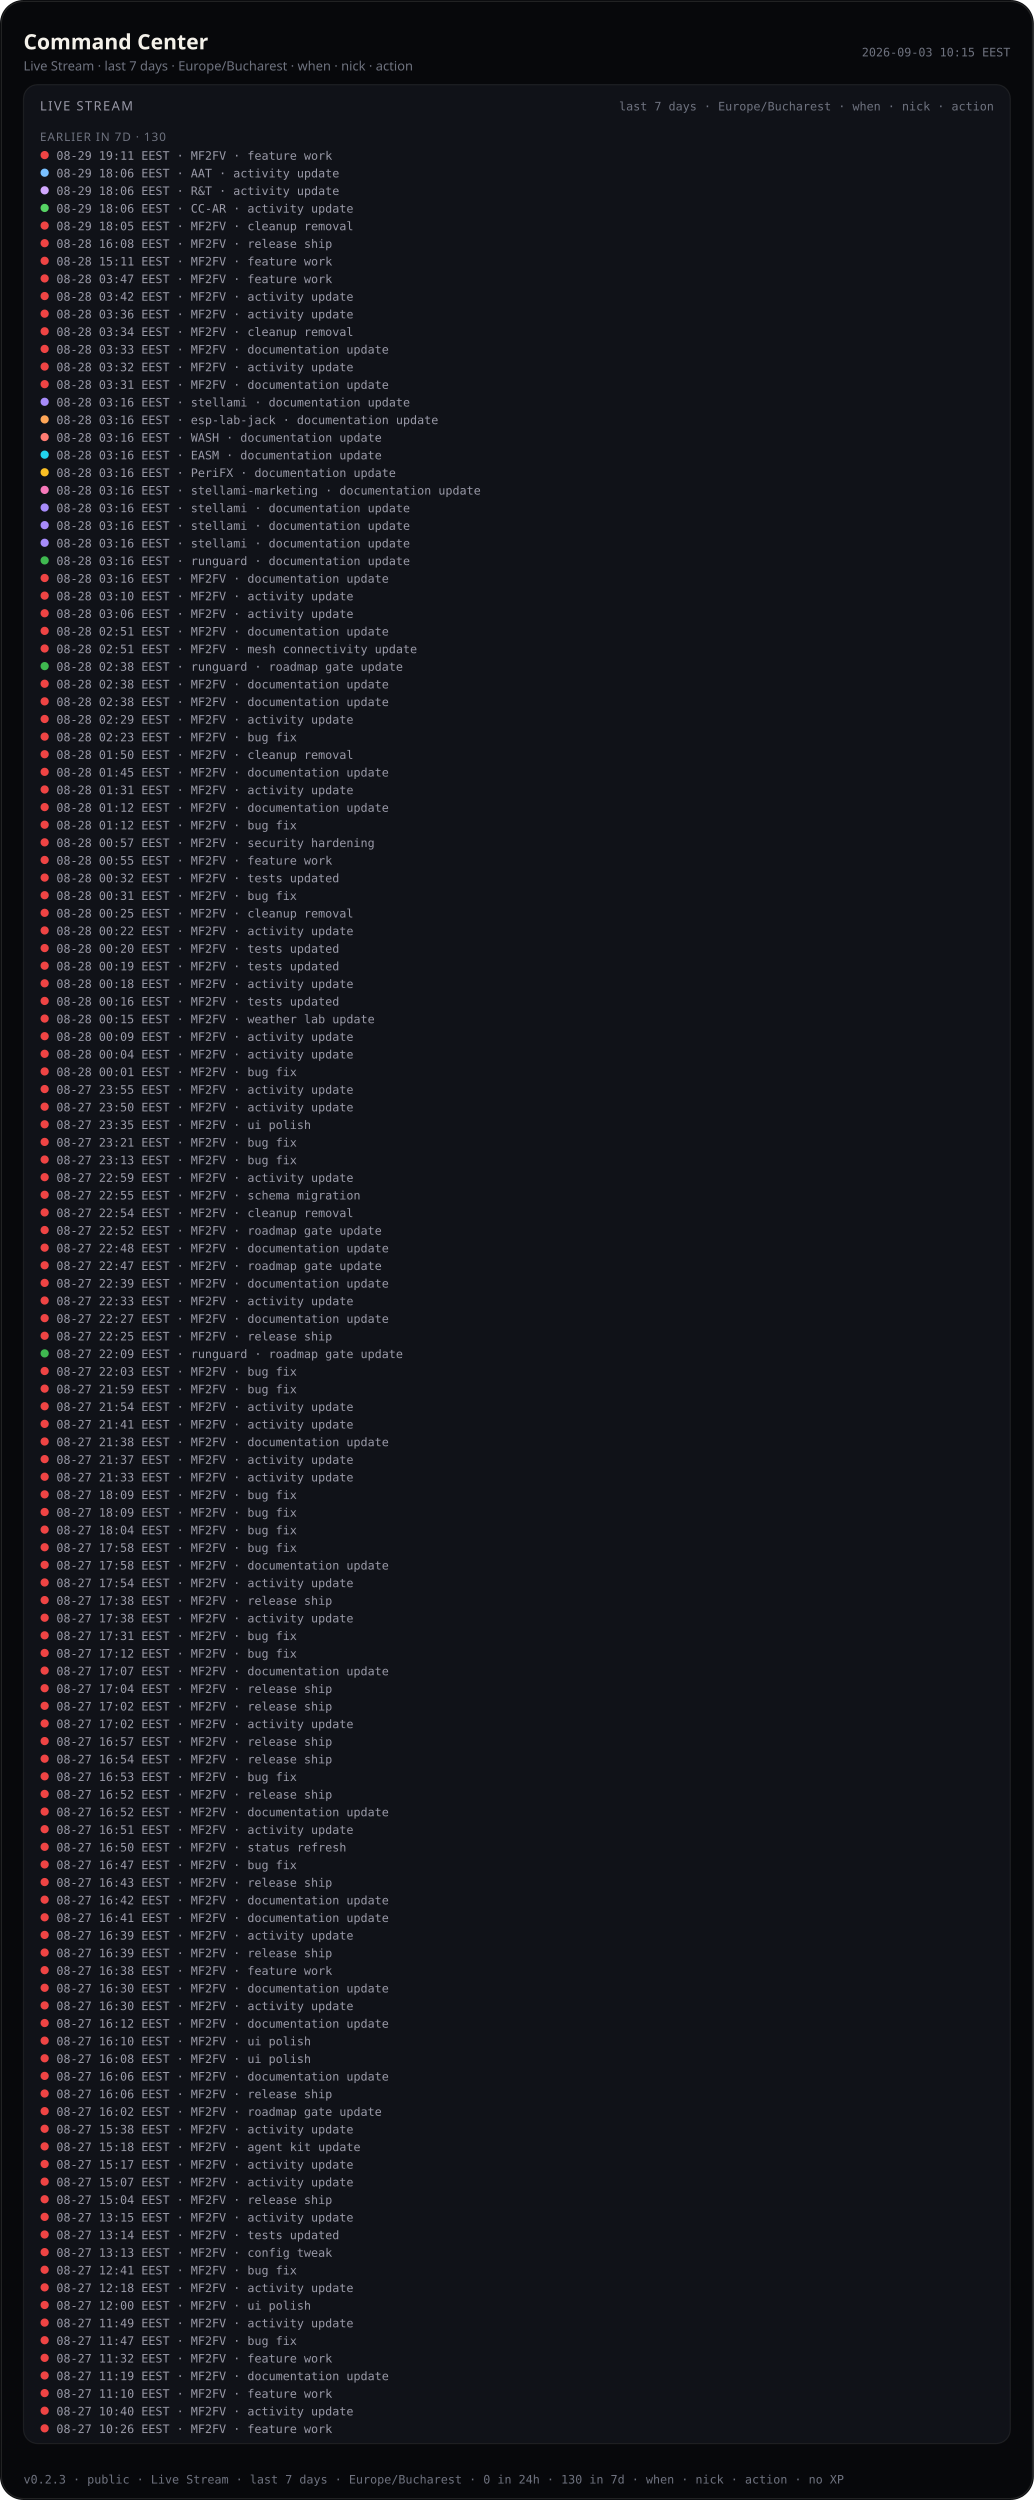
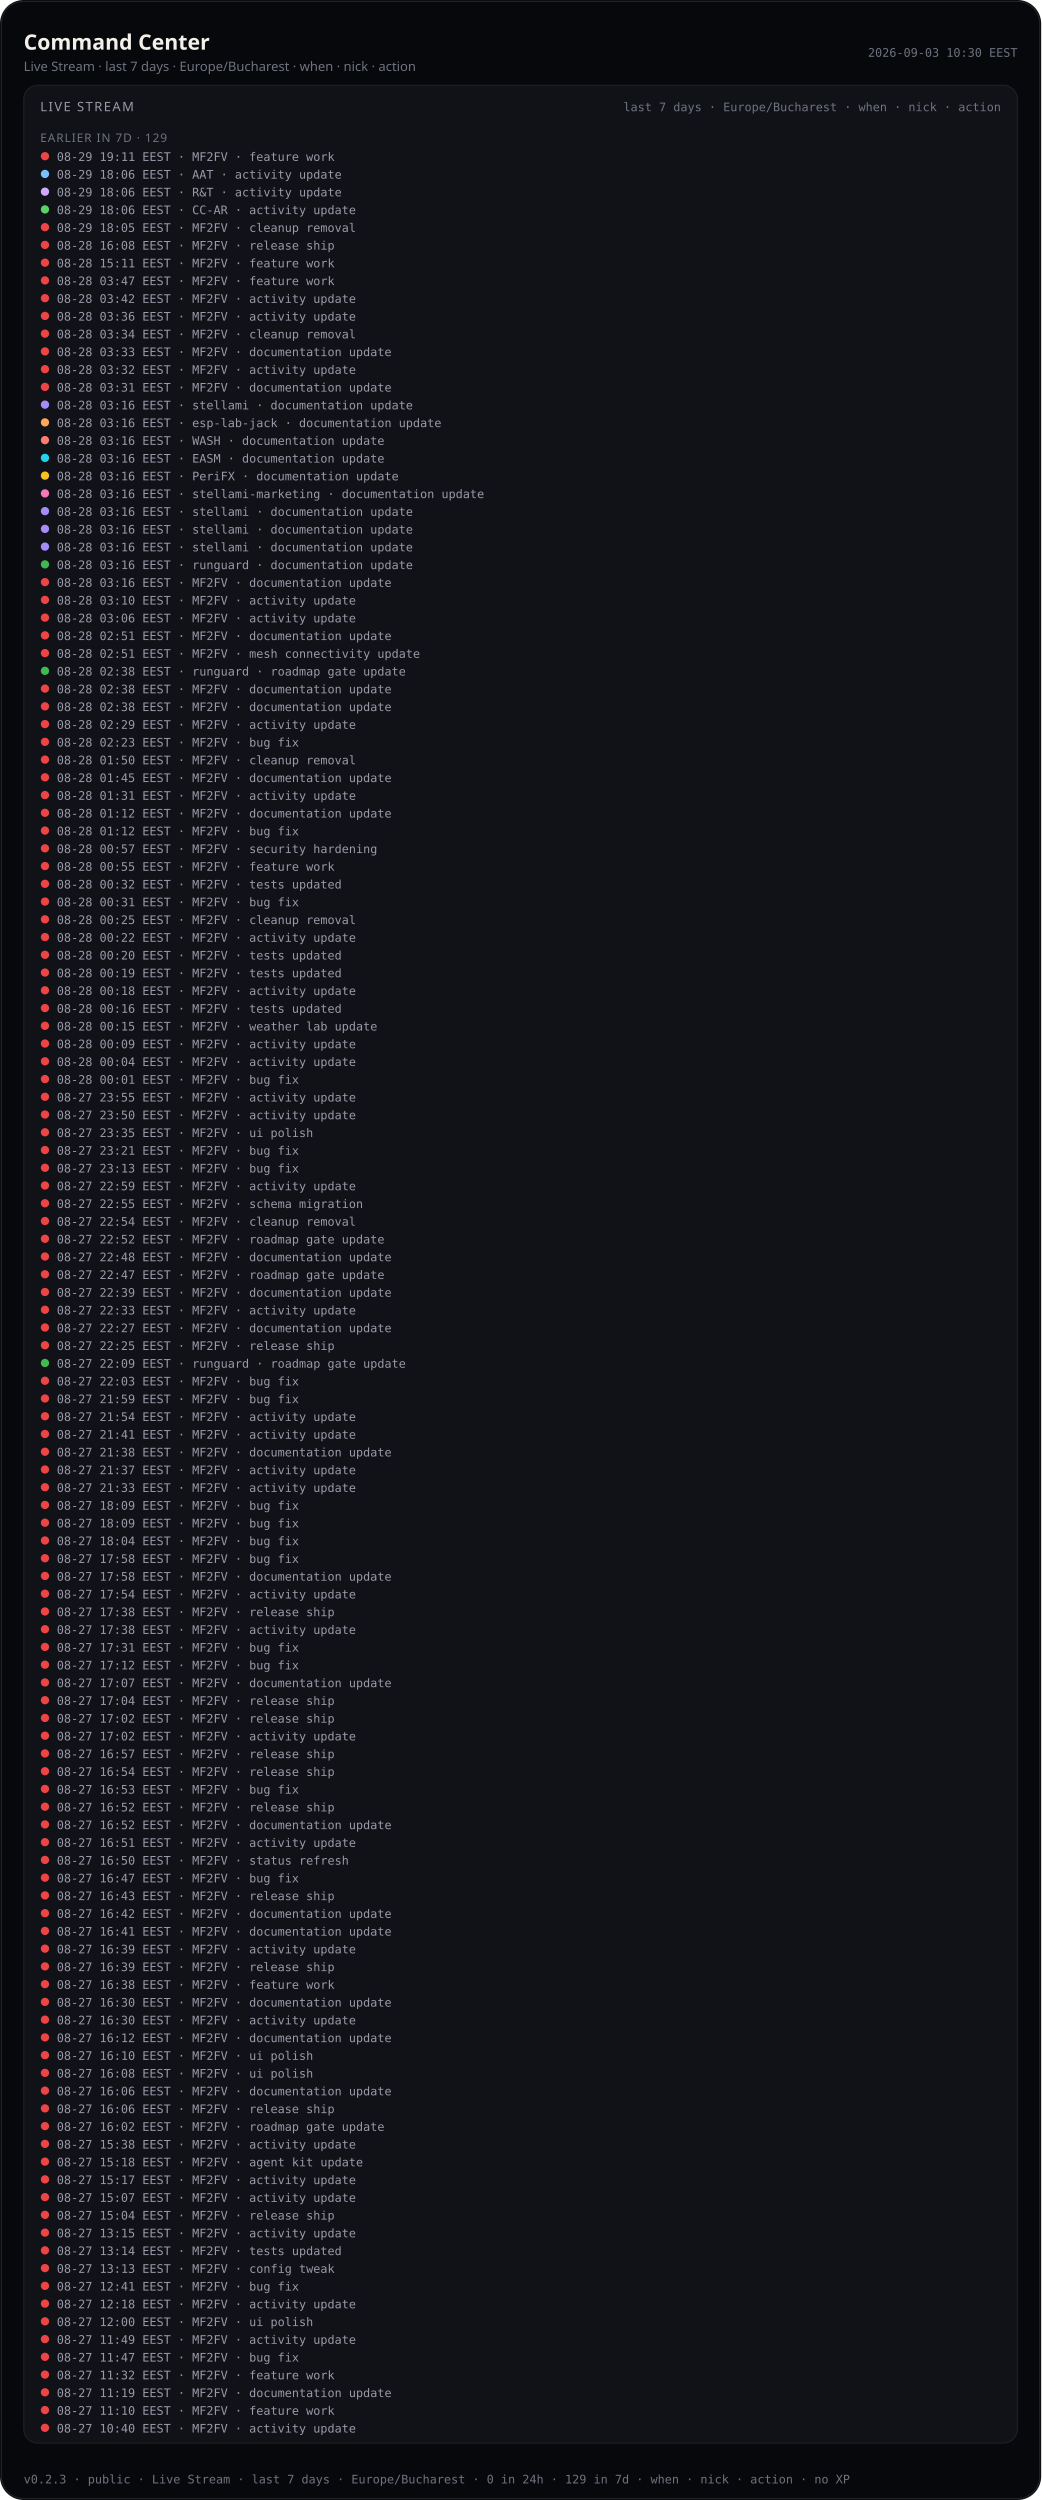
- <svg xmlns="http://www.w3.org/2000/svg" viewBox="0 0 880 2128.0" width="880" height="2128.0" role="img" aria-label="Command Center — Live Stream last 7 days (public)">
-   <rect width="880" height="2128.0" rx="20" fill="#07080b" />
-   <rect x="1.2" y="1.2" width="877.6" height="2125.6" rx="18.8" fill="none" stroke="rgba(232,228,214,0.12)" />
+ <svg xmlns="http://www.w3.org/2000/svg" viewBox="0 0 880 2113.0" width="880" height="2113.0" role="img" aria-label="Command Center — Live Stream last 7 days (public)">
+   <rect width="880" height="2113.0" rx="20" fill="#07080b" />
+   <rect x="1.2" y="1.2" width="877.6" height="2110.6" rx="18.8" fill="none" stroke="rgba(232,228,214,0.12)" />
  <text x="20" y="42" fill="#f4f1ea" font-size="18" font-family="ui-sans-serif, system-ui, sans-serif" font-weight="600">Command Center</text>
  <text x="20" y="60" fill="#6f7380" font-size="11" font-family="ui-sans-serif, system-ui, sans-serif">Live Stream · last 7 days · Europe/Bucharest · when · nick · action</text>
-   <text x="860" y="48" fill="#6f7380" font-size="10" text-anchor="end" font-family="ui-monospace, SFMono-Regular, monospace">2026-09-03 10:15 EEST</text>
-   <rect x="20" y="72" width="840" height="2008.0" rx="12" fill="#101218" stroke="rgba(232,228,214,0.08)" />
+   <text x="860" y="48" fill="#6f7380" font-size="10" text-anchor="end" font-family="ui-monospace, SFMono-Regular, monospace">2026-09-03 10:30 EEST</text>
+   <rect x="20" y="72" width="840" height="1993.0" rx="12" fill="#101218" stroke="rgba(232,228,214,0.08)" />
  <text x="34" y="94" fill="#9a9aa8" font-size="11" font-family="ui-sans-serif, system-ui, sans-serif" letter-spacing="1.2">LIVE STREAM</text>
  <text x="846" y="94" fill="#6f7380" font-size="10" text-anchor="end" font-family="ui-monospace, SFMono-Regular, monospace">last 7 days · Europe/Bucharest · when · nick · action</text>
  <defs>
    <clipPath id="live-stream-clip-pub">
-       <rect x="20" y="72" width="840" height="2008.0" />
+       <rect x="20" y="72" width="840" height="1993.0" />
    </clipPath>
  </defs>
  <g clip-path="url(#live-stream-clip-pub)">
-     <text x="34" y="120" fill="#6f7380" font-size="10" font-family="ui-sans-serif, system-ui, sans-serif" letter-spacing="0.8">EARLIER IN 7D · 130</text>
+     <text x="34" y="120" fill="#6f7380" font-size="10" font-family="ui-sans-serif, system-ui, sans-serif" letter-spacing="0.8">EARLIER IN 7D · 129</text>
    <circle cx="38" cy="132.0" r="3.5" fill="#ef4444" />
    <text x="48" y="136.0" fill="#9a9aa8" font-size="10" font-family="ui-monospace, SFMono-Regular, monospace">08-29 19:11 EEST · MF2FV · feature work</text>
    <circle cx="38" cy="147.0" r="3.5" fill="#79c0ff" />
    <text x="48" y="151.0" fill="#9a9aa8" font-size="10" font-family="ui-monospace, SFMono-Regular, monospace">08-29 18:06 EEST · AAT · activity update</text>
    <circle cx="38" cy="162.0" r="3.5" fill="#d2a8ff" />
    <text x="48" y="166.0" fill="#9a9aa8" font-size="10" font-family="ui-monospace, SFMono-Regular, monospace">08-29 18:06 EEST · R&amp;T · activity update</text>
    <circle cx="38" cy="177.0" r="3.5" fill="#56d364" />
    <text x="48" y="181.0" fill="#9a9aa8" font-size="10" font-family="ui-monospace, SFMono-Regular, monospace">08-29 18:06 EEST · CC-AR · activity update</text>
    <circle cx="38" cy="192.0" r="3.5" fill="#ef4444" />
    <text x="48" y="196.0" fill="#9a9aa8" font-size="10" font-family="ui-monospace, SFMono-Regular, monospace">08-29 18:05 EEST · MF2FV · cleanup removal</text>
    <circle cx="38" cy="207.0" r="3.5" fill="#ef4444" />
    <text x="48" y="211.0" fill="#9a9aa8" font-size="10" font-family="ui-monospace, SFMono-Regular, monospace">08-28 16:08 EEST · MF2FV · release ship</text>
    <circle cx="38" cy="222.0" r="3.5" fill="#ef4444" />
    <text x="48" y="226.0" fill="#9a9aa8" font-size="10" font-family="ui-monospace, SFMono-Regular, monospace">08-28 15:11 EEST · MF2FV · feature work</text>
    <circle cx="38" cy="237.0" r="3.5" fill="#ef4444" />
    <text x="48" y="241.0" fill="#9a9aa8" font-size="10" font-family="ui-monospace, SFMono-Regular, monospace">08-28 03:47 EEST · MF2FV · feature work</text>
    <circle cx="38" cy="252.0" r="3.5" fill="#ef4444" />
    <text x="48" y="256.0" fill="#9a9aa8" font-size="10" font-family="ui-monospace, SFMono-Regular, monospace">08-28 03:42 EEST · MF2FV · activity update</text>
    <circle cx="38" cy="267.0" r="3.5" fill="#ef4444" />
    <text x="48" y="271.0" fill="#9a9aa8" font-size="10" font-family="ui-monospace, SFMono-Regular, monospace">08-28 03:36 EEST · MF2FV · activity update</text>
    <circle cx="38" cy="282.0" r="3.5" fill="#ef4444" />
    <text x="48" y="286.0" fill="#9a9aa8" font-size="10" font-family="ui-monospace, SFMono-Regular, monospace">08-28 03:34 EEST · MF2FV · cleanup removal</text>
    <circle cx="38" cy="297.0" r="3.5" fill="#ef4444" />
    <text x="48" y="301.0" fill="#9a9aa8" font-size="10" font-family="ui-monospace, SFMono-Regular, monospace">08-28 03:33 EEST · MF2FV · documentation update</text>
    <circle cx="38" cy="312.0" r="3.5" fill="#ef4444" />
    <text x="48" y="316.0" fill="#9a9aa8" font-size="10" font-family="ui-monospace, SFMono-Regular, monospace">08-28 03:32 EEST · MF2FV · activity update</text>
    <circle cx="38" cy="327.0" r="3.5" fill="#ef4444" />
    <text x="48" y="331.0" fill="#9a9aa8" font-size="10" font-family="ui-monospace, SFMono-Regular, monospace">08-28 03:31 EEST · MF2FV · documentation update</text>
    <circle cx="38" cy="342.0" r="3.5" fill="#a78bfa" />
    <text x="48" y="346.0" fill="#9a9aa8" font-size="10" font-family="ui-monospace, SFMono-Regular, monospace">08-28 03:16 EEST · stellami · documentation update</text>
    <circle cx="38" cy="357.0" r="3.5" fill="#ffa657" />
    <text x="48" y="361.0" fill="#9a9aa8" font-size="10" font-family="ui-monospace, SFMono-Regular, monospace">08-28 03:16 EEST · esp-lab-jack · documentation update</text>
    <circle cx="38" cy="372.0" r="3.5" fill="#ff7b72" />
    <text x="48" y="376.0" fill="#9a9aa8" font-size="10" font-family="ui-monospace, SFMono-Regular, monospace">08-28 03:16 EEST · WASH · documentation update</text>
    <circle cx="38" cy="387.0" r="3.5" fill="#22d3ee" />
    <text x="48" y="391.0" fill="#9a9aa8" font-size="10" font-family="ui-monospace, SFMono-Regular, monospace">08-28 03:16 EEST · EASM · documentation update</text>
    <circle cx="38" cy="402.0" r="3.5" fill="#fbbf24" />
    <text x="48" y="406.0" fill="#9a9aa8" font-size="10" font-family="ui-monospace, SFMono-Regular, monospace">08-28 03:16 EEST · PeriFX · documentation update</text>
    <circle cx="38" cy="417.0" r="3.5" fill="#f778ba" />
    <text x="48" y="421.0" fill="#9a9aa8" font-size="10" font-family="ui-monospace, SFMono-Regular, monospace">08-28 03:16 EEST · stellami-marketing · documentation update</text>
    <circle cx="38" cy="432.0" r="3.5" fill="#a78bfa" />
    <text x="48" y="436.0" fill="#9a9aa8" font-size="10" font-family="ui-monospace, SFMono-Regular, monospace">08-28 03:16 EEST · stellami · documentation update</text>
    <circle cx="38" cy="447.0" r="3.5" fill="#a78bfa" />
    <text x="48" y="451.0" fill="#9a9aa8" font-size="10" font-family="ui-monospace, SFMono-Regular, monospace">08-28 03:16 EEST · stellami · documentation update</text>
    <circle cx="38" cy="462.0" r="3.5" fill="#a78bfa" />
    <text x="48" y="466.0" fill="#9a9aa8" font-size="10" font-family="ui-monospace, SFMono-Regular, monospace">08-28 03:16 EEST · stellami · documentation update</text>
    <circle cx="38" cy="477.0" r="3.5" fill="#3fb950" />
    <text x="48" y="481.0" fill="#9a9aa8" font-size="10" font-family="ui-monospace, SFMono-Regular, monospace">08-28 03:16 EEST · runguard · documentation update</text>
    <circle cx="38" cy="492.0" r="3.5" fill="#ef4444" />
    <text x="48" y="496.0" fill="#9a9aa8" font-size="10" font-family="ui-monospace, SFMono-Regular, monospace">08-28 03:16 EEST · MF2FV · documentation update</text>
    <circle cx="38" cy="507.0" r="3.5" fill="#ef4444" />
    <text x="48" y="511.0" fill="#9a9aa8" font-size="10" font-family="ui-monospace, SFMono-Regular, monospace">08-28 03:10 EEST · MF2FV · activity update</text>
    <circle cx="38" cy="522.0" r="3.5" fill="#ef4444" />
    <text x="48" y="526.0" fill="#9a9aa8" font-size="10" font-family="ui-monospace, SFMono-Regular, monospace">08-28 03:06 EEST · MF2FV · activity update</text>
    <circle cx="38" cy="537.0" r="3.5" fill="#ef4444" />
    <text x="48" y="541.0" fill="#9a9aa8" font-size="10" font-family="ui-monospace, SFMono-Regular, monospace">08-28 02:51 EEST · MF2FV · documentation update</text>
    <circle cx="38" cy="552.0" r="3.5" fill="#ef4444" />
    <text x="48" y="556.0" fill="#9a9aa8" font-size="10" font-family="ui-monospace, SFMono-Regular, monospace">08-28 02:51 EEST · MF2FV · mesh connectivity update</text>
    <circle cx="38" cy="567.0" r="3.5" fill="#3fb950" />
    <text x="48" y="571.0" fill="#9a9aa8" font-size="10" font-family="ui-monospace, SFMono-Regular, monospace">08-28 02:38 EEST · runguard · roadmap gate update</text>
    <circle cx="38" cy="582.0" r="3.5" fill="#ef4444" />
    <text x="48" y="586.0" fill="#9a9aa8" font-size="10" font-family="ui-monospace, SFMono-Regular, monospace">08-28 02:38 EEST · MF2FV · documentation update</text>
    <circle cx="38" cy="597.0" r="3.5" fill="#ef4444" />
    <text x="48" y="601.0" fill="#9a9aa8" font-size="10" font-family="ui-monospace, SFMono-Regular, monospace">08-28 02:38 EEST · MF2FV · documentation update</text>
    <circle cx="38" cy="612.0" r="3.5" fill="#ef4444" />
    <text x="48" y="616.0" fill="#9a9aa8" font-size="10" font-family="ui-monospace, SFMono-Regular, monospace">08-28 02:29 EEST · MF2FV · activity update</text>
    <circle cx="38" cy="627.0" r="3.5" fill="#ef4444" />
    <text x="48" y="631.0" fill="#9a9aa8" font-size="10" font-family="ui-monospace, SFMono-Regular, monospace">08-28 02:23 EEST · MF2FV · bug fix</text>
    <circle cx="38" cy="642.0" r="3.5" fill="#ef4444" />
    <text x="48" y="646.0" fill="#9a9aa8" font-size="10" font-family="ui-monospace, SFMono-Regular, monospace">08-28 01:50 EEST · MF2FV · cleanup removal</text>
    <circle cx="38" cy="657.0" r="3.5" fill="#ef4444" />
    <text x="48" y="661.0" fill="#9a9aa8" font-size="10" font-family="ui-monospace, SFMono-Regular, monospace">08-28 01:45 EEST · MF2FV · documentation update</text>
    <circle cx="38" cy="672.0" r="3.5" fill="#ef4444" />
    <text x="48" y="676.0" fill="#9a9aa8" font-size="10" font-family="ui-monospace, SFMono-Regular, monospace">08-28 01:31 EEST · MF2FV · activity update</text>
    <circle cx="38" cy="687.0" r="3.5" fill="#ef4444" />
    <text x="48" y="691.0" fill="#9a9aa8" font-size="10" font-family="ui-monospace, SFMono-Regular, monospace">08-28 01:12 EEST · MF2FV · documentation update</text>
    <circle cx="38" cy="702.0" r="3.5" fill="#ef4444" />
    <text x="48" y="706.0" fill="#9a9aa8" font-size="10" font-family="ui-monospace, SFMono-Regular, monospace">08-28 01:12 EEST · MF2FV · bug fix</text>
    <circle cx="38" cy="717.0" r="3.5" fill="#ef4444" />
    <text x="48" y="721.0" fill="#9a9aa8" font-size="10" font-family="ui-monospace, SFMono-Regular, monospace">08-28 00:57 EEST · MF2FV · security hardening</text>
    <circle cx="38" cy="732.0" r="3.5" fill="#ef4444" />
    <text x="48" y="736.0" fill="#9a9aa8" font-size="10" font-family="ui-monospace, SFMono-Regular, monospace">08-28 00:55 EEST · MF2FV · feature work</text>
    <circle cx="38" cy="747.0" r="3.5" fill="#ef4444" />
    <text x="48" y="751.0" fill="#9a9aa8" font-size="10" font-family="ui-monospace, SFMono-Regular, monospace">08-28 00:32 EEST · MF2FV · tests updated</text>
    <circle cx="38" cy="762.0" r="3.5" fill="#ef4444" />
    <text x="48" y="766.0" fill="#9a9aa8" font-size="10" font-family="ui-monospace, SFMono-Regular, monospace">08-28 00:31 EEST · MF2FV · bug fix</text>
    <circle cx="38" cy="777.0" r="3.5" fill="#ef4444" />
    <text x="48" y="781.0" fill="#9a9aa8" font-size="10" font-family="ui-monospace, SFMono-Regular, monospace">08-28 00:25 EEST · MF2FV · cleanup removal</text>
    <circle cx="38" cy="792.0" r="3.5" fill="#ef4444" />
    <text x="48" y="796.0" fill="#9a9aa8" font-size="10" font-family="ui-monospace, SFMono-Regular, monospace">08-28 00:22 EEST · MF2FV · activity update</text>
    <circle cx="38" cy="807.0" r="3.5" fill="#ef4444" />
    <text x="48" y="811.0" fill="#9a9aa8" font-size="10" font-family="ui-monospace, SFMono-Regular, monospace">08-28 00:20 EEST · MF2FV · tests updated</text>
    <circle cx="38" cy="822.0" r="3.5" fill="#ef4444" />
    <text x="48" y="826.0" fill="#9a9aa8" font-size="10" font-family="ui-monospace, SFMono-Regular, monospace">08-28 00:19 EEST · MF2FV · tests updated</text>
    <circle cx="38" cy="837.0" r="3.5" fill="#ef4444" />
    <text x="48" y="841.0" fill="#9a9aa8" font-size="10" font-family="ui-monospace, SFMono-Regular, monospace">08-28 00:18 EEST · MF2FV · activity update</text>
    <circle cx="38" cy="852.0" r="3.5" fill="#ef4444" />
    <text x="48" y="856.0" fill="#9a9aa8" font-size="10" font-family="ui-monospace, SFMono-Regular, monospace">08-28 00:16 EEST · MF2FV · tests updated</text>
    <circle cx="38" cy="867.0" r="3.5" fill="#ef4444" />
    <text x="48" y="871.0" fill="#9a9aa8" font-size="10" font-family="ui-monospace, SFMono-Regular, monospace">08-28 00:15 EEST · MF2FV · weather lab update</text>
    <circle cx="38" cy="882.0" r="3.5" fill="#ef4444" />
    <text x="48" y="886.0" fill="#9a9aa8" font-size="10" font-family="ui-monospace, SFMono-Regular, monospace">08-28 00:09 EEST · MF2FV · activity update</text>
    <circle cx="38" cy="897.0" r="3.5" fill="#ef4444" />
    <text x="48" y="901.0" fill="#9a9aa8" font-size="10" font-family="ui-monospace, SFMono-Regular, monospace">08-28 00:04 EEST · MF2FV · activity update</text>
    <circle cx="38" cy="912.0" r="3.5" fill="#ef4444" />
    <text x="48" y="916.0" fill="#9a9aa8" font-size="10" font-family="ui-monospace, SFMono-Regular, monospace">08-28 00:01 EEST · MF2FV · bug fix</text>
    <circle cx="38" cy="927.0" r="3.5" fill="#ef4444" />
    <text x="48" y="931.0" fill="#9a9aa8" font-size="10" font-family="ui-monospace, SFMono-Regular, monospace">08-27 23:55 EEST · MF2FV · activity update</text>
    <circle cx="38" cy="942.0" r="3.5" fill="#ef4444" />
    <text x="48" y="946.0" fill="#9a9aa8" font-size="10" font-family="ui-monospace, SFMono-Regular, monospace">08-27 23:50 EEST · MF2FV · activity update</text>
    <circle cx="38" cy="957.0" r="3.5" fill="#ef4444" />
    <text x="48" y="961.0" fill="#9a9aa8" font-size="10" font-family="ui-monospace, SFMono-Regular, monospace">08-27 23:35 EEST · MF2FV · ui polish</text>
    <circle cx="38" cy="972.0" r="3.5" fill="#ef4444" />
    <text x="48" y="976.0" fill="#9a9aa8" font-size="10" font-family="ui-monospace, SFMono-Regular, monospace">08-27 23:21 EEST · MF2FV · bug fix</text>
    <circle cx="38" cy="987.0" r="3.5" fill="#ef4444" />
    <text x="48" y="991.0" fill="#9a9aa8" font-size="10" font-family="ui-monospace, SFMono-Regular, monospace">08-27 23:13 EEST · MF2FV · bug fix</text>
    <circle cx="38" cy="1002.0" r="3.5" fill="#ef4444" />
    <text x="48" y="1006.0" fill="#9a9aa8" font-size="10" font-family="ui-monospace, SFMono-Regular, monospace">08-27 22:59 EEST · MF2FV · activity update</text>
    <circle cx="38" cy="1017.0" r="3.5" fill="#ef4444" />
    <text x="48" y="1021.0" fill="#9a9aa8" font-size="10" font-family="ui-monospace, SFMono-Regular, monospace">08-27 22:55 EEST · MF2FV · schema migration</text>
    <circle cx="38" cy="1032.0" r="3.5" fill="#ef4444" />
    <text x="48" y="1036.0" fill="#9a9aa8" font-size="10" font-family="ui-monospace, SFMono-Regular, monospace">08-27 22:54 EEST · MF2FV · cleanup removal</text>
    <circle cx="38" cy="1047.0" r="3.5" fill="#ef4444" />
    <text x="48" y="1051.0" fill="#9a9aa8" font-size="10" font-family="ui-monospace, SFMono-Regular, monospace">08-27 22:52 EEST · MF2FV · roadmap gate update</text>
    <circle cx="38" cy="1062.0" r="3.5" fill="#ef4444" />
    <text x="48" y="1066.0" fill="#9a9aa8" font-size="10" font-family="ui-monospace, SFMono-Regular, monospace">08-27 22:48 EEST · MF2FV · documentation update</text>
    <circle cx="38" cy="1077.0" r="3.5" fill="#ef4444" />
    <text x="48" y="1081.0" fill="#9a9aa8" font-size="10" font-family="ui-monospace, SFMono-Regular, monospace">08-27 22:47 EEST · MF2FV · roadmap gate update</text>
    <circle cx="38" cy="1092.0" r="3.5" fill="#ef4444" />
    <text x="48" y="1096.0" fill="#9a9aa8" font-size="10" font-family="ui-monospace, SFMono-Regular, monospace">08-27 22:39 EEST · MF2FV · documentation update</text>
    <circle cx="38" cy="1107.0" r="3.5" fill="#ef4444" />
    <text x="48" y="1111.0" fill="#9a9aa8" font-size="10" font-family="ui-monospace, SFMono-Regular, monospace">08-27 22:33 EEST · MF2FV · activity update</text>
    <circle cx="38" cy="1122.0" r="3.5" fill="#ef4444" />
    <text x="48" y="1126.0" fill="#9a9aa8" font-size="10" font-family="ui-monospace, SFMono-Regular, monospace">08-27 22:27 EEST · MF2FV · documentation update</text>
    <circle cx="38" cy="1137.0" r="3.5" fill="#ef4444" />
    <text x="48" y="1141.0" fill="#9a9aa8" font-size="10" font-family="ui-monospace, SFMono-Regular, monospace">08-27 22:25 EEST · MF2FV · release ship</text>
    <circle cx="38" cy="1152.0" r="3.5" fill="#3fb950" />
    <text x="48" y="1156.0" fill="#9a9aa8" font-size="10" font-family="ui-monospace, SFMono-Regular, monospace">08-27 22:09 EEST · runguard · roadmap gate update</text>
    <circle cx="38" cy="1167.0" r="3.5" fill="#ef4444" />
    <text x="48" y="1171.0" fill="#9a9aa8" font-size="10" font-family="ui-monospace, SFMono-Regular, monospace">08-27 22:03 EEST · MF2FV · bug fix</text>
    <circle cx="38" cy="1182.0" r="3.5" fill="#ef4444" />
    <text x="48" y="1186.0" fill="#9a9aa8" font-size="10" font-family="ui-monospace, SFMono-Regular, monospace">08-27 21:59 EEST · MF2FV · bug fix</text>
    <circle cx="38" cy="1197.0" r="3.5" fill="#ef4444" />
    <text x="48" y="1201.0" fill="#9a9aa8" font-size="10" font-family="ui-monospace, SFMono-Regular, monospace">08-27 21:54 EEST · MF2FV · activity update</text>
    <circle cx="38" cy="1212.0" r="3.5" fill="#ef4444" />
    <text x="48" y="1216.0" fill="#9a9aa8" font-size="10" font-family="ui-monospace, SFMono-Regular, monospace">08-27 21:41 EEST · MF2FV · activity update</text>
    <circle cx="38" cy="1227.0" r="3.5" fill="#ef4444" />
    <text x="48" y="1231.0" fill="#9a9aa8" font-size="10" font-family="ui-monospace, SFMono-Regular, monospace">08-27 21:38 EEST · MF2FV · documentation update</text>
    <circle cx="38" cy="1242.0" r="3.5" fill="#ef4444" />
    <text x="48" y="1246.0" fill="#9a9aa8" font-size="10" font-family="ui-monospace, SFMono-Regular, monospace">08-27 21:37 EEST · MF2FV · activity update</text>
    <circle cx="38" cy="1257.0" r="3.5" fill="#ef4444" />
    <text x="48" y="1261.0" fill="#9a9aa8" font-size="10" font-family="ui-monospace, SFMono-Regular, monospace">08-27 21:33 EEST · MF2FV · activity update</text>
    <circle cx="38" cy="1272.0" r="3.5" fill="#ef4444" />
    <text x="48" y="1276.0" fill="#9a9aa8" font-size="10" font-family="ui-monospace, SFMono-Regular, monospace">08-27 18:09 EEST · MF2FV · bug fix</text>
    <circle cx="38" cy="1287.0" r="3.5" fill="#ef4444" />
    <text x="48" y="1291.0" fill="#9a9aa8" font-size="10" font-family="ui-monospace, SFMono-Regular, monospace">08-27 18:09 EEST · MF2FV · bug fix</text>
    <circle cx="38" cy="1302.0" r="3.5" fill="#ef4444" />
    <text x="48" y="1306.0" fill="#9a9aa8" font-size="10" font-family="ui-monospace, SFMono-Regular, monospace">08-27 18:04 EEST · MF2FV · bug fix</text>
    <circle cx="38" cy="1317.0" r="3.5" fill="#ef4444" />
    <text x="48" y="1321.0" fill="#9a9aa8" font-size="10" font-family="ui-monospace, SFMono-Regular, monospace">08-27 17:58 EEST · MF2FV · bug fix</text>
    <circle cx="38" cy="1332.0" r="3.5" fill="#ef4444" />
    <text x="48" y="1336.0" fill="#9a9aa8" font-size="10" font-family="ui-monospace, SFMono-Regular, monospace">08-27 17:58 EEST · MF2FV · documentation update</text>
    <circle cx="38" cy="1347.0" r="3.5" fill="#ef4444" />
    <text x="48" y="1351.0" fill="#9a9aa8" font-size="10" font-family="ui-monospace, SFMono-Regular, monospace">08-27 17:54 EEST · MF2FV · activity update</text>
    <circle cx="38" cy="1362.0" r="3.5" fill="#ef4444" />
    <text x="48" y="1366.0" fill="#9a9aa8" font-size="10" font-family="ui-monospace, SFMono-Regular, monospace">08-27 17:38 EEST · MF2FV · release ship</text>
    <circle cx="38" cy="1377.0" r="3.5" fill="#ef4444" />
    <text x="48" y="1381.0" fill="#9a9aa8" font-size="10" font-family="ui-monospace, SFMono-Regular, monospace">08-27 17:38 EEST · MF2FV · activity update</text>
    <circle cx="38" cy="1392.0" r="3.5" fill="#ef4444" />
    <text x="48" y="1396.0" fill="#9a9aa8" font-size="10" font-family="ui-monospace, SFMono-Regular, monospace">08-27 17:31 EEST · MF2FV · bug fix</text>
    <circle cx="38" cy="1407.0" r="3.5" fill="#ef4444" />
    <text x="48" y="1411.0" fill="#9a9aa8" font-size="10" font-family="ui-monospace, SFMono-Regular, monospace">08-27 17:12 EEST · MF2FV · bug fix</text>
    <circle cx="38" cy="1422.0" r="3.5" fill="#ef4444" />
    <text x="48" y="1426.0" fill="#9a9aa8" font-size="10" font-family="ui-monospace, SFMono-Regular, monospace">08-27 17:07 EEST · MF2FV · documentation update</text>
    <circle cx="38" cy="1437.0" r="3.5" fill="#ef4444" />
    <text x="48" y="1441.0" fill="#9a9aa8" font-size="10" font-family="ui-monospace, SFMono-Regular, monospace">08-27 17:04 EEST · MF2FV · release ship</text>
    <circle cx="38" cy="1452.0" r="3.5" fill="#ef4444" />
    <text x="48" y="1456.0" fill="#9a9aa8" font-size="10" font-family="ui-monospace, SFMono-Regular, monospace">08-27 17:02 EEST · MF2FV · release ship</text>
    <circle cx="38" cy="1467.0" r="3.5" fill="#ef4444" />
    <text x="48" y="1471.0" fill="#9a9aa8" font-size="10" font-family="ui-monospace, SFMono-Regular, monospace">08-27 17:02 EEST · MF2FV · activity update</text>
    <circle cx="38" cy="1482.0" r="3.5" fill="#ef4444" />
    <text x="48" y="1486.0" fill="#9a9aa8" font-size="10" font-family="ui-monospace, SFMono-Regular, monospace">08-27 16:57 EEST · MF2FV · release ship</text>
    <circle cx="38" cy="1497.0" r="3.5" fill="#ef4444" />
    <text x="48" y="1501.0" fill="#9a9aa8" font-size="10" font-family="ui-monospace, SFMono-Regular, monospace">08-27 16:54 EEST · MF2FV · release ship</text>
    <circle cx="38" cy="1512.0" r="3.5" fill="#ef4444" />
    <text x="48" y="1516.0" fill="#9a9aa8" font-size="10" font-family="ui-monospace, SFMono-Regular, monospace">08-27 16:53 EEST · MF2FV · bug fix</text>
    <circle cx="38" cy="1527.0" r="3.5" fill="#ef4444" />
    <text x="48" y="1531.0" fill="#9a9aa8" font-size="10" font-family="ui-monospace, SFMono-Regular, monospace">08-27 16:52 EEST · MF2FV · release ship</text>
    <circle cx="38" cy="1542.0" r="3.5" fill="#ef4444" />
    <text x="48" y="1546.0" fill="#9a9aa8" font-size="10" font-family="ui-monospace, SFMono-Regular, monospace">08-27 16:52 EEST · MF2FV · documentation update</text>
    <circle cx="38" cy="1557.0" r="3.5" fill="#ef4444" />
    <text x="48" y="1561.0" fill="#9a9aa8" font-size="10" font-family="ui-monospace, SFMono-Regular, monospace">08-27 16:51 EEST · MF2FV · activity update</text>
    <circle cx="38" cy="1572.0" r="3.5" fill="#ef4444" />
    <text x="48" y="1576.0" fill="#9a9aa8" font-size="10" font-family="ui-monospace, SFMono-Regular, monospace">08-27 16:50 EEST · MF2FV · status refresh</text>
    <circle cx="38" cy="1587.0" r="3.5" fill="#ef4444" />
    <text x="48" y="1591.0" fill="#9a9aa8" font-size="10" font-family="ui-monospace, SFMono-Regular, monospace">08-27 16:47 EEST · MF2FV · bug fix</text>
    <circle cx="38" cy="1602.0" r="3.5" fill="#ef4444" />
    <text x="48" y="1606.0" fill="#9a9aa8" font-size="10" font-family="ui-monospace, SFMono-Regular, monospace">08-27 16:43 EEST · MF2FV · release ship</text>
    <circle cx="38" cy="1617.0" r="3.5" fill="#ef4444" />
    <text x="48" y="1621.0" fill="#9a9aa8" font-size="10" font-family="ui-monospace, SFMono-Regular, monospace">08-27 16:42 EEST · MF2FV · documentation update</text>
    <circle cx="38" cy="1632.0" r="3.5" fill="#ef4444" />
    <text x="48" y="1636.0" fill="#9a9aa8" font-size="10" font-family="ui-monospace, SFMono-Regular, monospace">08-27 16:41 EEST · MF2FV · documentation update</text>
    <circle cx="38" cy="1647.0" r="3.5" fill="#ef4444" />
    <text x="48" y="1651.0" fill="#9a9aa8" font-size="10" font-family="ui-monospace, SFMono-Regular, monospace">08-27 16:39 EEST · MF2FV · activity update</text>
    <circle cx="38" cy="1662.0" r="3.5" fill="#ef4444" />
    <text x="48" y="1666.0" fill="#9a9aa8" font-size="10" font-family="ui-monospace, SFMono-Regular, monospace">08-27 16:39 EEST · MF2FV · release ship</text>
    <circle cx="38" cy="1677.0" r="3.5" fill="#ef4444" />
    <text x="48" y="1681.0" fill="#9a9aa8" font-size="10" font-family="ui-monospace, SFMono-Regular, monospace">08-27 16:38 EEST · MF2FV · feature work</text>
    <circle cx="38" cy="1692.0" r="3.5" fill="#ef4444" />
    <text x="48" y="1696.0" fill="#9a9aa8" font-size="10" font-family="ui-monospace, SFMono-Regular, monospace">08-27 16:30 EEST · MF2FV · documentation update</text>
    <circle cx="38" cy="1707.0" r="3.5" fill="#ef4444" />
    <text x="48" y="1711.0" fill="#9a9aa8" font-size="10" font-family="ui-monospace, SFMono-Regular, monospace">08-27 16:30 EEST · MF2FV · activity update</text>
    <circle cx="38" cy="1722.0" r="3.5" fill="#ef4444" />
    <text x="48" y="1726.0" fill="#9a9aa8" font-size="10" font-family="ui-monospace, SFMono-Regular, monospace">08-27 16:12 EEST · MF2FV · documentation update</text>
    <circle cx="38" cy="1737.0" r="3.5" fill="#ef4444" />
    <text x="48" y="1741.0" fill="#9a9aa8" font-size="10" font-family="ui-monospace, SFMono-Regular, monospace">08-27 16:10 EEST · MF2FV · ui polish</text>
    <circle cx="38" cy="1752.0" r="3.5" fill="#ef4444" />
    <text x="48" y="1756.0" fill="#9a9aa8" font-size="10" font-family="ui-monospace, SFMono-Regular, monospace">08-27 16:08 EEST · MF2FV · ui polish</text>
    <circle cx="38" cy="1767.0" r="3.5" fill="#ef4444" />
    <text x="48" y="1771.0" fill="#9a9aa8" font-size="10" font-family="ui-monospace, SFMono-Regular, monospace">08-27 16:06 EEST · MF2FV · documentation update</text>
    <circle cx="38" cy="1782.0" r="3.5" fill="#ef4444" />
    <text x="48" y="1786.0" fill="#9a9aa8" font-size="10" font-family="ui-monospace, SFMono-Regular, monospace">08-27 16:06 EEST · MF2FV · release ship</text>
    <circle cx="38" cy="1797.0" r="3.5" fill="#ef4444" />
    <text x="48" y="1801.0" fill="#9a9aa8" font-size="10" font-family="ui-monospace, SFMono-Regular, monospace">08-27 16:02 EEST · MF2FV · roadmap gate update</text>
    <circle cx="38" cy="1812.0" r="3.5" fill="#ef4444" />
    <text x="48" y="1816.0" fill="#9a9aa8" font-size="10" font-family="ui-monospace, SFMono-Regular, monospace">08-27 15:38 EEST · MF2FV · activity update</text>
    <circle cx="38" cy="1827.0" r="3.5" fill="#ef4444" />
    <text x="48" y="1831.0" fill="#9a9aa8" font-size="10" font-family="ui-monospace, SFMono-Regular, monospace">08-27 15:18 EEST · MF2FV · agent kit update</text>
    <circle cx="38" cy="1842.0" r="3.5" fill="#ef4444" />
    <text x="48" y="1846.0" fill="#9a9aa8" font-size="10" font-family="ui-monospace, SFMono-Regular, monospace">08-27 15:17 EEST · MF2FV · activity update</text>
    <circle cx="38" cy="1857.0" r="3.5" fill="#ef4444" />
    <text x="48" y="1861.0" fill="#9a9aa8" font-size="10" font-family="ui-monospace, SFMono-Regular, monospace">08-27 15:07 EEST · MF2FV · activity update</text>
    <circle cx="38" cy="1872.0" r="3.5" fill="#ef4444" />
    <text x="48" y="1876.0" fill="#9a9aa8" font-size="10" font-family="ui-monospace, SFMono-Regular, monospace">08-27 15:04 EEST · MF2FV · release ship</text>
    <circle cx="38" cy="1887.0" r="3.5" fill="#ef4444" />
    <text x="48" y="1891.0" fill="#9a9aa8" font-size="10" font-family="ui-monospace, SFMono-Regular, monospace">08-27 13:15 EEST · MF2FV · activity update</text>
    <circle cx="38" cy="1902.0" r="3.5" fill="#ef4444" />
    <text x="48" y="1906.0" fill="#9a9aa8" font-size="10" font-family="ui-monospace, SFMono-Regular, monospace">08-27 13:14 EEST · MF2FV · tests updated</text>
    <circle cx="38" cy="1917.0" r="3.5" fill="#ef4444" />
    <text x="48" y="1921.0" fill="#9a9aa8" font-size="10" font-family="ui-monospace, SFMono-Regular, monospace">08-27 13:13 EEST · MF2FV · config tweak</text>
    <circle cx="38" cy="1932.0" r="3.5" fill="#ef4444" />
    <text x="48" y="1936.0" fill="#9a9aa8" font-size="10" font-family="ui-monospace, SFMono-Regular, monospace">08-27 12:41 EEST · MF2FV · bug fix</text>
    <circle cx="38" cy="1947.0" r="3.5" fill="#ef4444" />
    <text x="48" y="1951.0" fill="#9a9aa8" font-size="10" font-family="ui-monospace, SFMono-Regular, monospace">08-27 12:18 EEST · MF2FV · activity update</text>
    <circle cx="38" cy="1962.0" r="3.5" fill="#ef4444" />
    <text x="48" y="1966.0" fill="#9a9aa8" font-size="10" font-family="ui-monospace, SFMono-Regular, monospace">08-27 12:00 EEST · MF2FV · ui polish</text>
    <circle cx="38" cy="1977.0" r="3.5" fill="#ef4444" />
    <text x="48" y="1981.0" fill="#9a9aa8" font-size="10" font-family="ui-monospace, SFMono-Regular, monospace">08-27 11:49 EEST · MF2FV · activity update</text>
    <circle cx="38" cy="1992.0" r="3.5" fill="#ef4444" />
    <text x="48" y="1996.0" fill="#9a9aa8" font-size="10" font-family="ui-monospace, SFMono-Regular, monospace">08-27 11:47 EEST · MF2FV · bug fix</text>
    <circle cx="38" cy="2007.0" r="3.5" fill="#ef4444" />
    <text x="48" y="2011.0" fill="#9a9aa8" font-size="10" font-family="ui-monospace, SFMono-Regular, monospace">08-27 11:32 EEST · MF2FV · feature work</text>
    <circle cx="38" cy="2022.0" r="3.5" fill="#ef4444" />
    <text x="48" y="2026.0" fill="#9a9aa8" font-size="10" font-family="ui-monospace, SFMono-Regular, monospace">08-27 11:19 EEST · MF2FV · documentation update</text>
    <circle cx="38" cy="2037.0" r="3.5" fill="#ef4444" />
    <text x="48" y="2041.0" fill="#9a9aa8" font-size="10" font-family="ui-monospace, SFMono-Regular, monospace">08-27 11:10 EEST · MF2FV · feature work</text>
    <circle cx="38" cy="2052.0" r="3.5" fill="#ef4444" />
    <text x="48" y="2056.0" fill="#9a9aa8" font-size="10" font-family="ui-monospace, SFMono-Regular, monospace">08-27 10:40 EEST · MF2FV · activity update</text>
-     <circle cx="38" cy="2067.0" r="3.5" fill="#ef4444" />
-     <text x="48" y="2071.0" fill="#9a9aa8" font-size="10" font-family="ui-monospace, SFMono-Regular, monospace">08-27 10:26 EEST · MF2FV · feature work</text>
  </g>
-   <text x="20" y="2114.0" fill="#6f7380" font-size="10" font-family="ui-monospace, SFMono-Regular, monospace">v0.2.3 · public · Live Stream · last 7 days · Europe/Bucharest · 0 in 24h · 130 in 7d · when · nick · action · no XP</text>
+   <text x="20" y="2099.0" fill="#6f7380" font-size="10" font-family="ui-monospace, SFMono-Regular, monospace">v0.2.3 · public · Live Stream · last 7 days · Europe/Bucharest · 0 in 24h · 129 in 7d · when · nick · action · no XP</text>
</svg>
